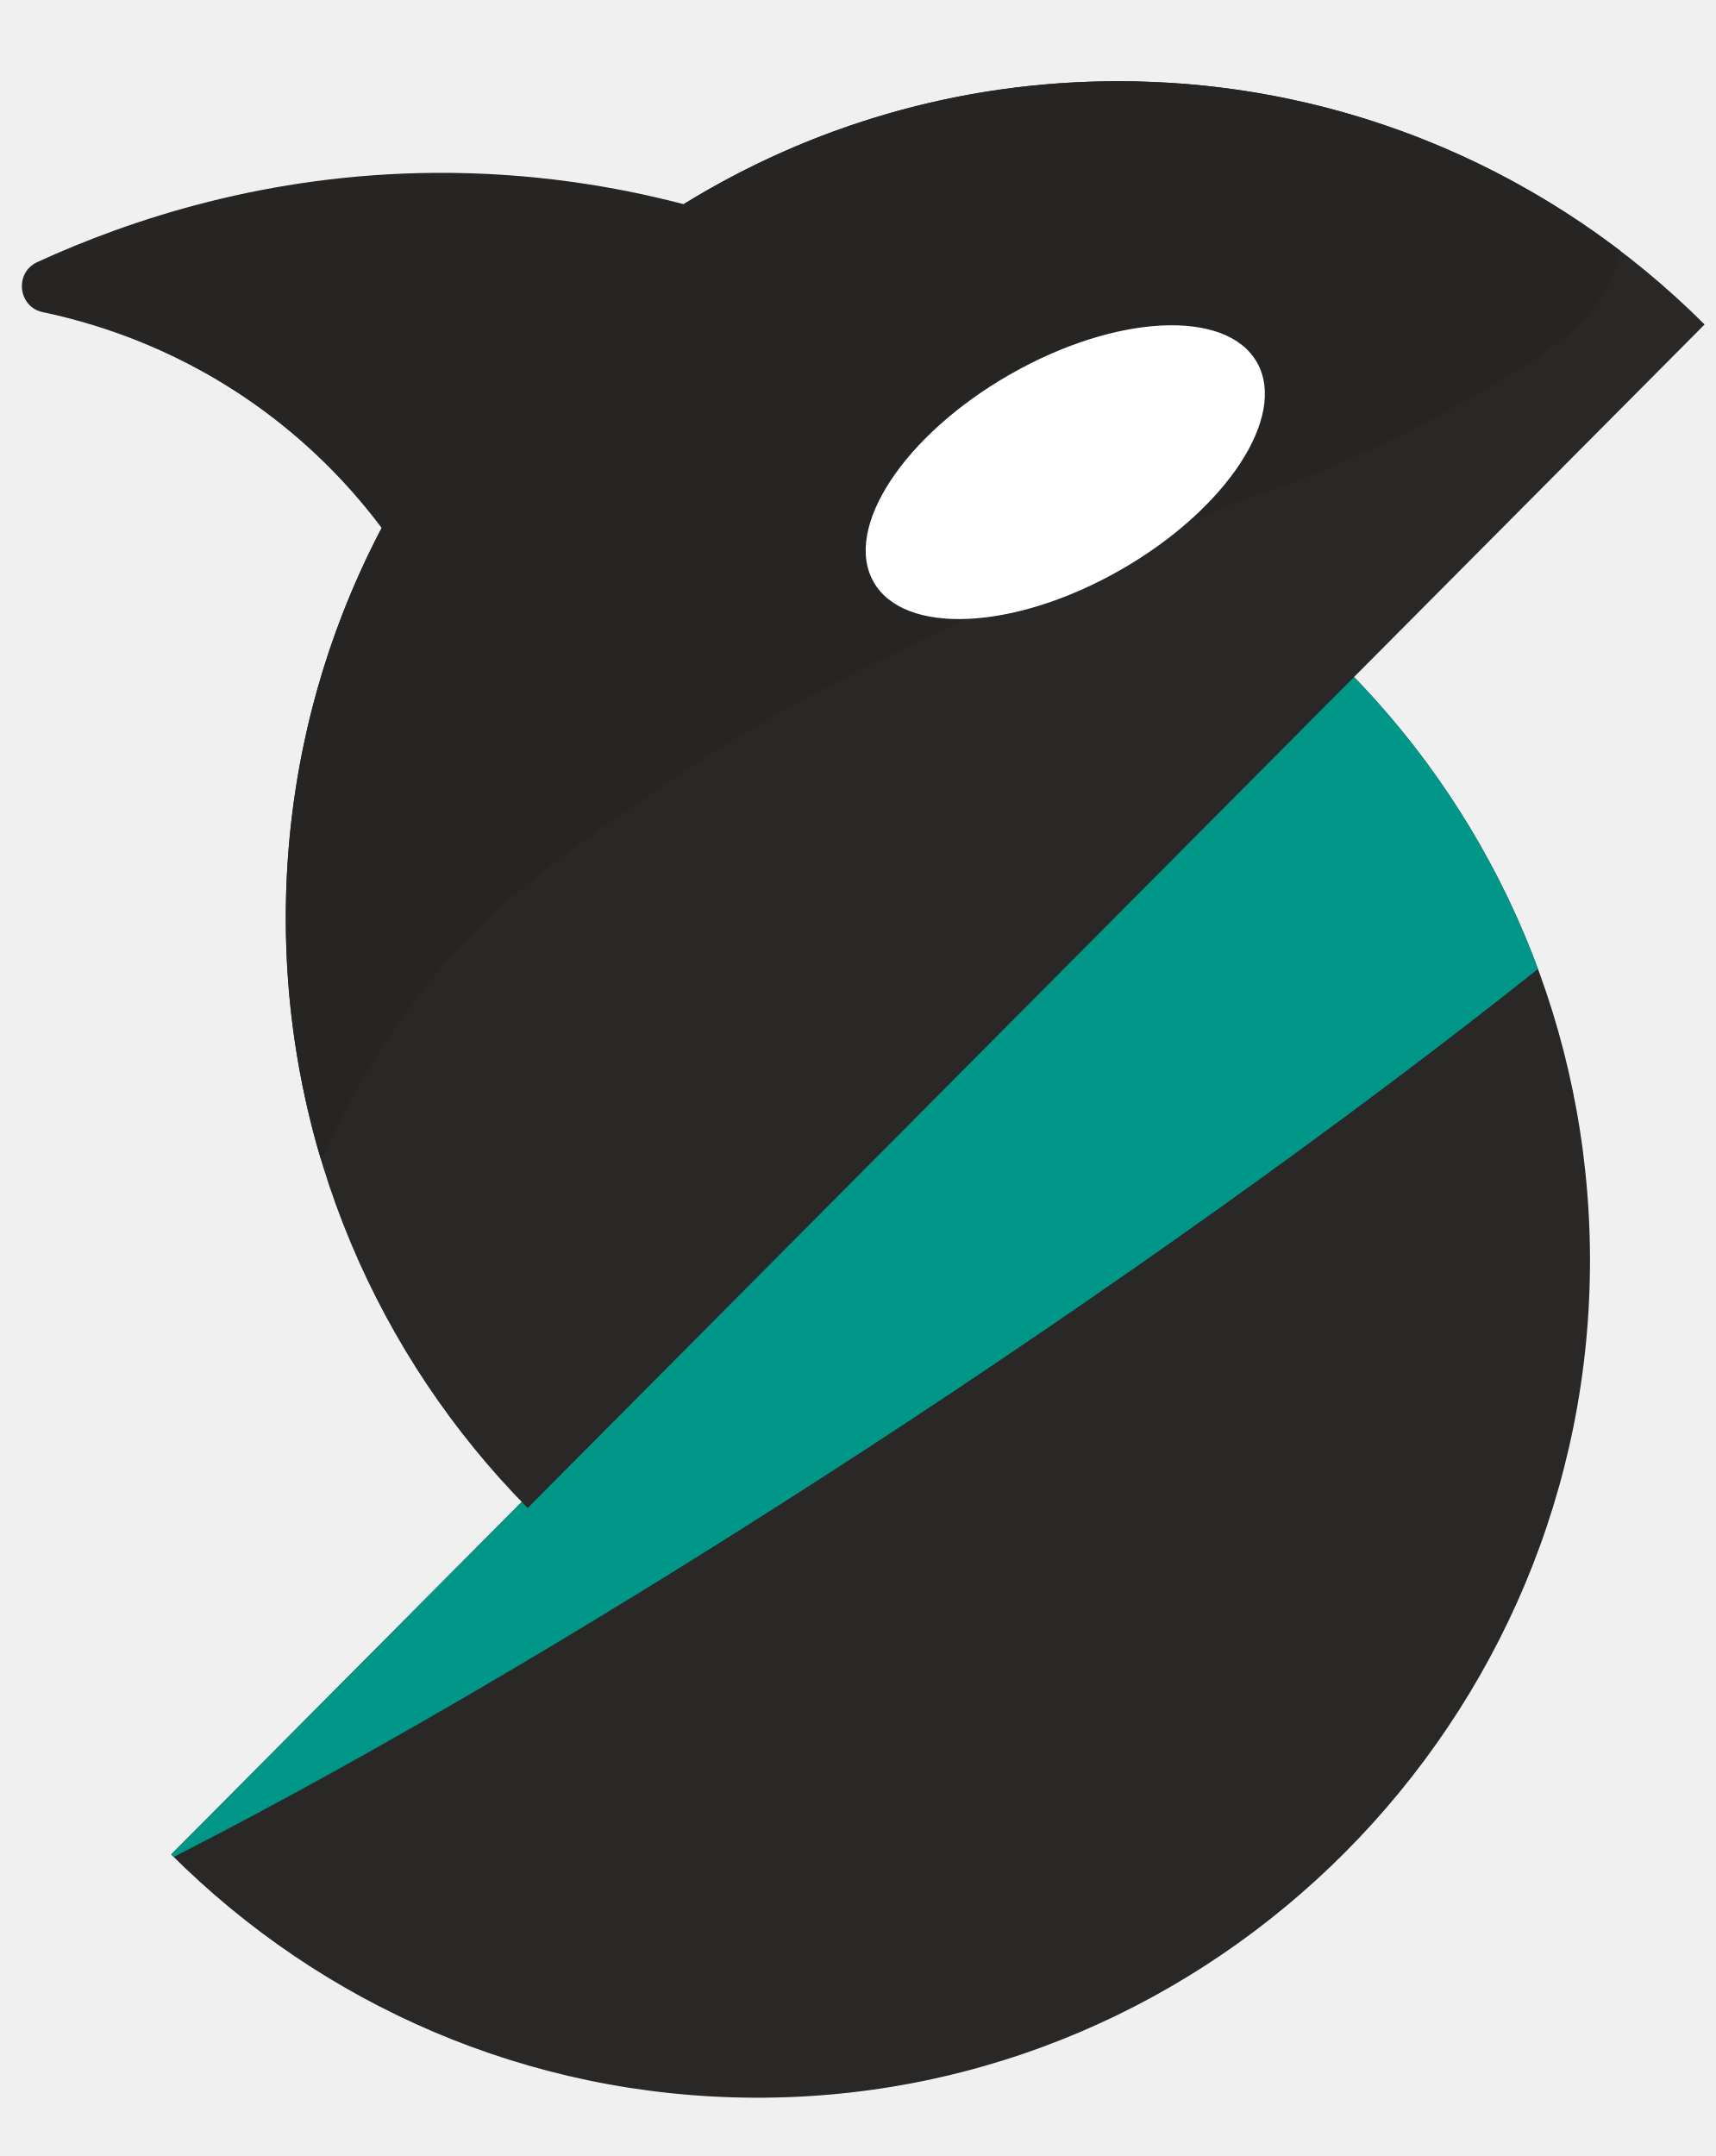
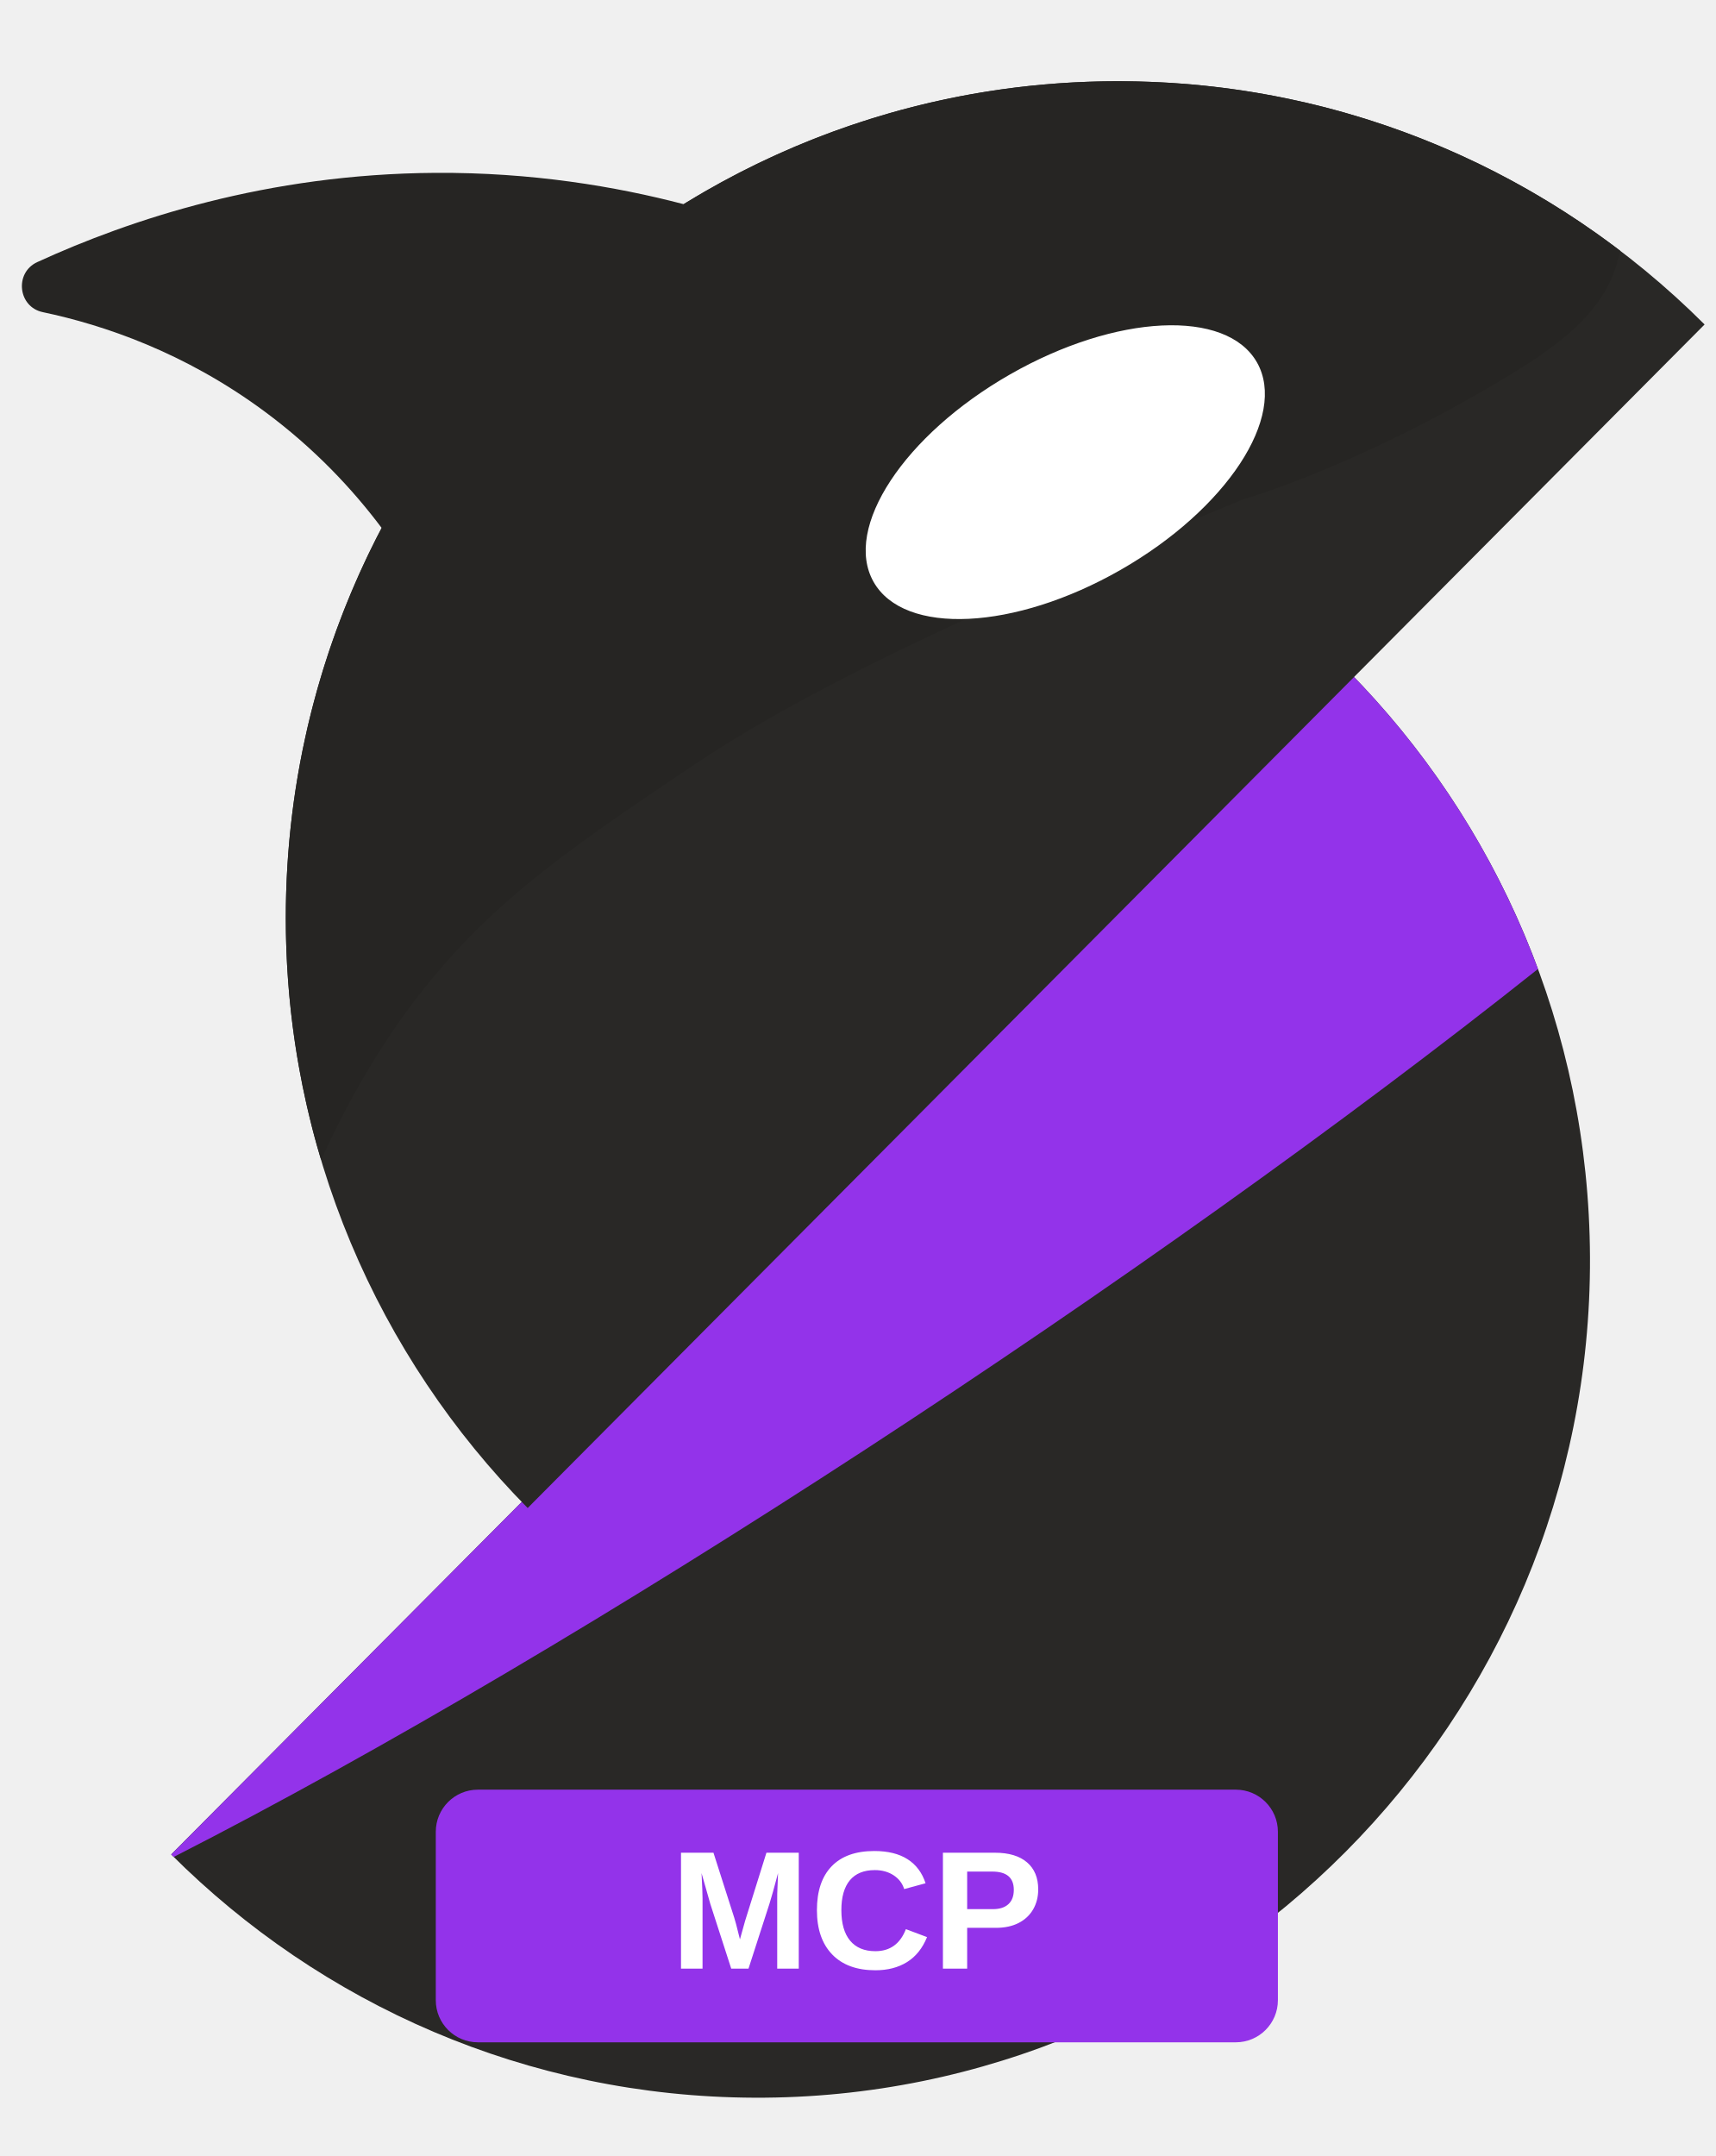
<svg xmlns="http://www.w3.org/2000/svg" version="1.1" id="svg2" width="814.987" height="1023.993" viewBox="0 0 814.987 1023.993">
  <defs id="defs6">
    <clipPath clipPathUnits="userSpaceOnUse" id="clipPath16">
      <path d="M 0,792 H 612 V 0 H 0 Z" id="path14" />
    </clipPath>
  </defs>
  <g id="g8" transform="matrix(1.333333,0,0,-1.333333,1.3995581e-8,1055.996)">
    <g id="g10" transform="translate(1.258952,16.06244)">
      <g id="g12" clip-path="url(#clipPath16)">
        <g id="g18" transform="translate(59.7287,115.3517)">
          <path d="m 0,0 c 53.332,-53.285 126.698,-86.317 207.744,-86.646 164.049,-0.664 298.355,134.38 297.699,299.337 -0.324,81.496 -33.176,155.271 -86.17,208.899 z" style="fill:#292826;fill-opacity:1;fill-rule:nonzero;stroke:none" id="path20" />
        </g>
        <g id="g22" transform="translate(479.0017,536.9419)">
-           <path d="m 0,0 -419.273,-421.59 c 0.298,-0.298 0.606,-0.587 0.906,-0.884 146.894,74.925 348.023,206.579 486.003,316.297 C 52.756,-65.97 29.506,-29.859 0,0" style="fill:#009789;fill-opacity:1;fill-rule:nonzero;stroke:none" id="path24" />
+           <path d="m 0,0 -419.273,-421.59 c 0.298,-0.298 0.606,-0.587 0.906,-0.884 146.894,74.925 348.023,206.579 486.003,316.297 C 52.756,-65.97 29.506,-29.859 0,0" style="fill:#9333EA;fill-opacity:1;fill-rule:nonzero;stroke:none" id="path24" />
        </g>
        <g id="g26" transform="translate(397.0372,747)">
          <path d="m 0,0 c -163.742,0 -296.482,-133.473 -296.482,-298.121 0,-81.979 32.915,-156.223 86.172,-210.117 l 419.273,421.59 C 155.364,-33.096 81.529,0 0,0" style="fill:#292826;fill-opacity:1;fill-rule:nonzero;stroke:none" id="path28" />
        </g>
        <g id="g30" transform="translate(397.0372,747)">
          <path d="m 0,0 c -56.714,0 -109.702,-16.022 -154.751,-43.796 -24.127,6.312 -54.061,11.37 -88.437,11.157 -59.938,-0.372 -108.713,-16.603 -141.822,-31.784 -8.218,-3.768 -6.898,-15.967 1.941,-17.829 21.801,-4.593 50.498,-14.324 78.883,-35.28 17.931,-13.238 31.574,-27.883 41.856,-41.597 -21.794,-41.504 -34.152,-88.793 -34.152,-138.992 0,-29.952 4.412,-58.865 12.586,-86.137 12.54,27.79 25.699,46.391 29.916,52.184 27.229,37.41 56.015,56.883 98.542,85.651 31.328,21.193 74.856,46.047 199.916,97.449 0,0 39.121,11.017 91.587,42.212 20.912,12.433 36.823,24.17 41.863,42.526 0.355,1.293 0.677,2.57 0.973,3.83 C 129.175,-22.506 67.208,0 0,0" style="fill:#262523;fill-opacity:1;fill-rule:nonzero;stroke:none" id="path32" />
        </g>
        <g id="g34" transform="translate(446.5563,646.8041)">
          <path d="m 0,0 c 10.875,-19.229 -10.891,-52.305 -48.616,-73.879 -37.725,-21.573 -77.124,-23.474 -88,-4.245 -10.875,19.229 10.891,52.305 48.617,73.879 C -50.274,17.328 -10.875,19.229 0,0" style="fill:#ffffff;fill-opacity:1;fill-rule:nonzero;stroke:none" id="path36" />
        </g>
      </g>
    </g>
  </g>
+   <g id="mcp-badge" transform="translate(207, 850)">
+     <rect x="0" y="0" width="400" height="120" rx="20" ry="20" style="fill:#9333EA;" />
+     <text x="200" y="85" style="fill:#fff;font-family:Arial,sans-serif;font-size:80px;font-weight:bold;text-anchor:middle;">MCP</text>
+   </g>
</svg>
